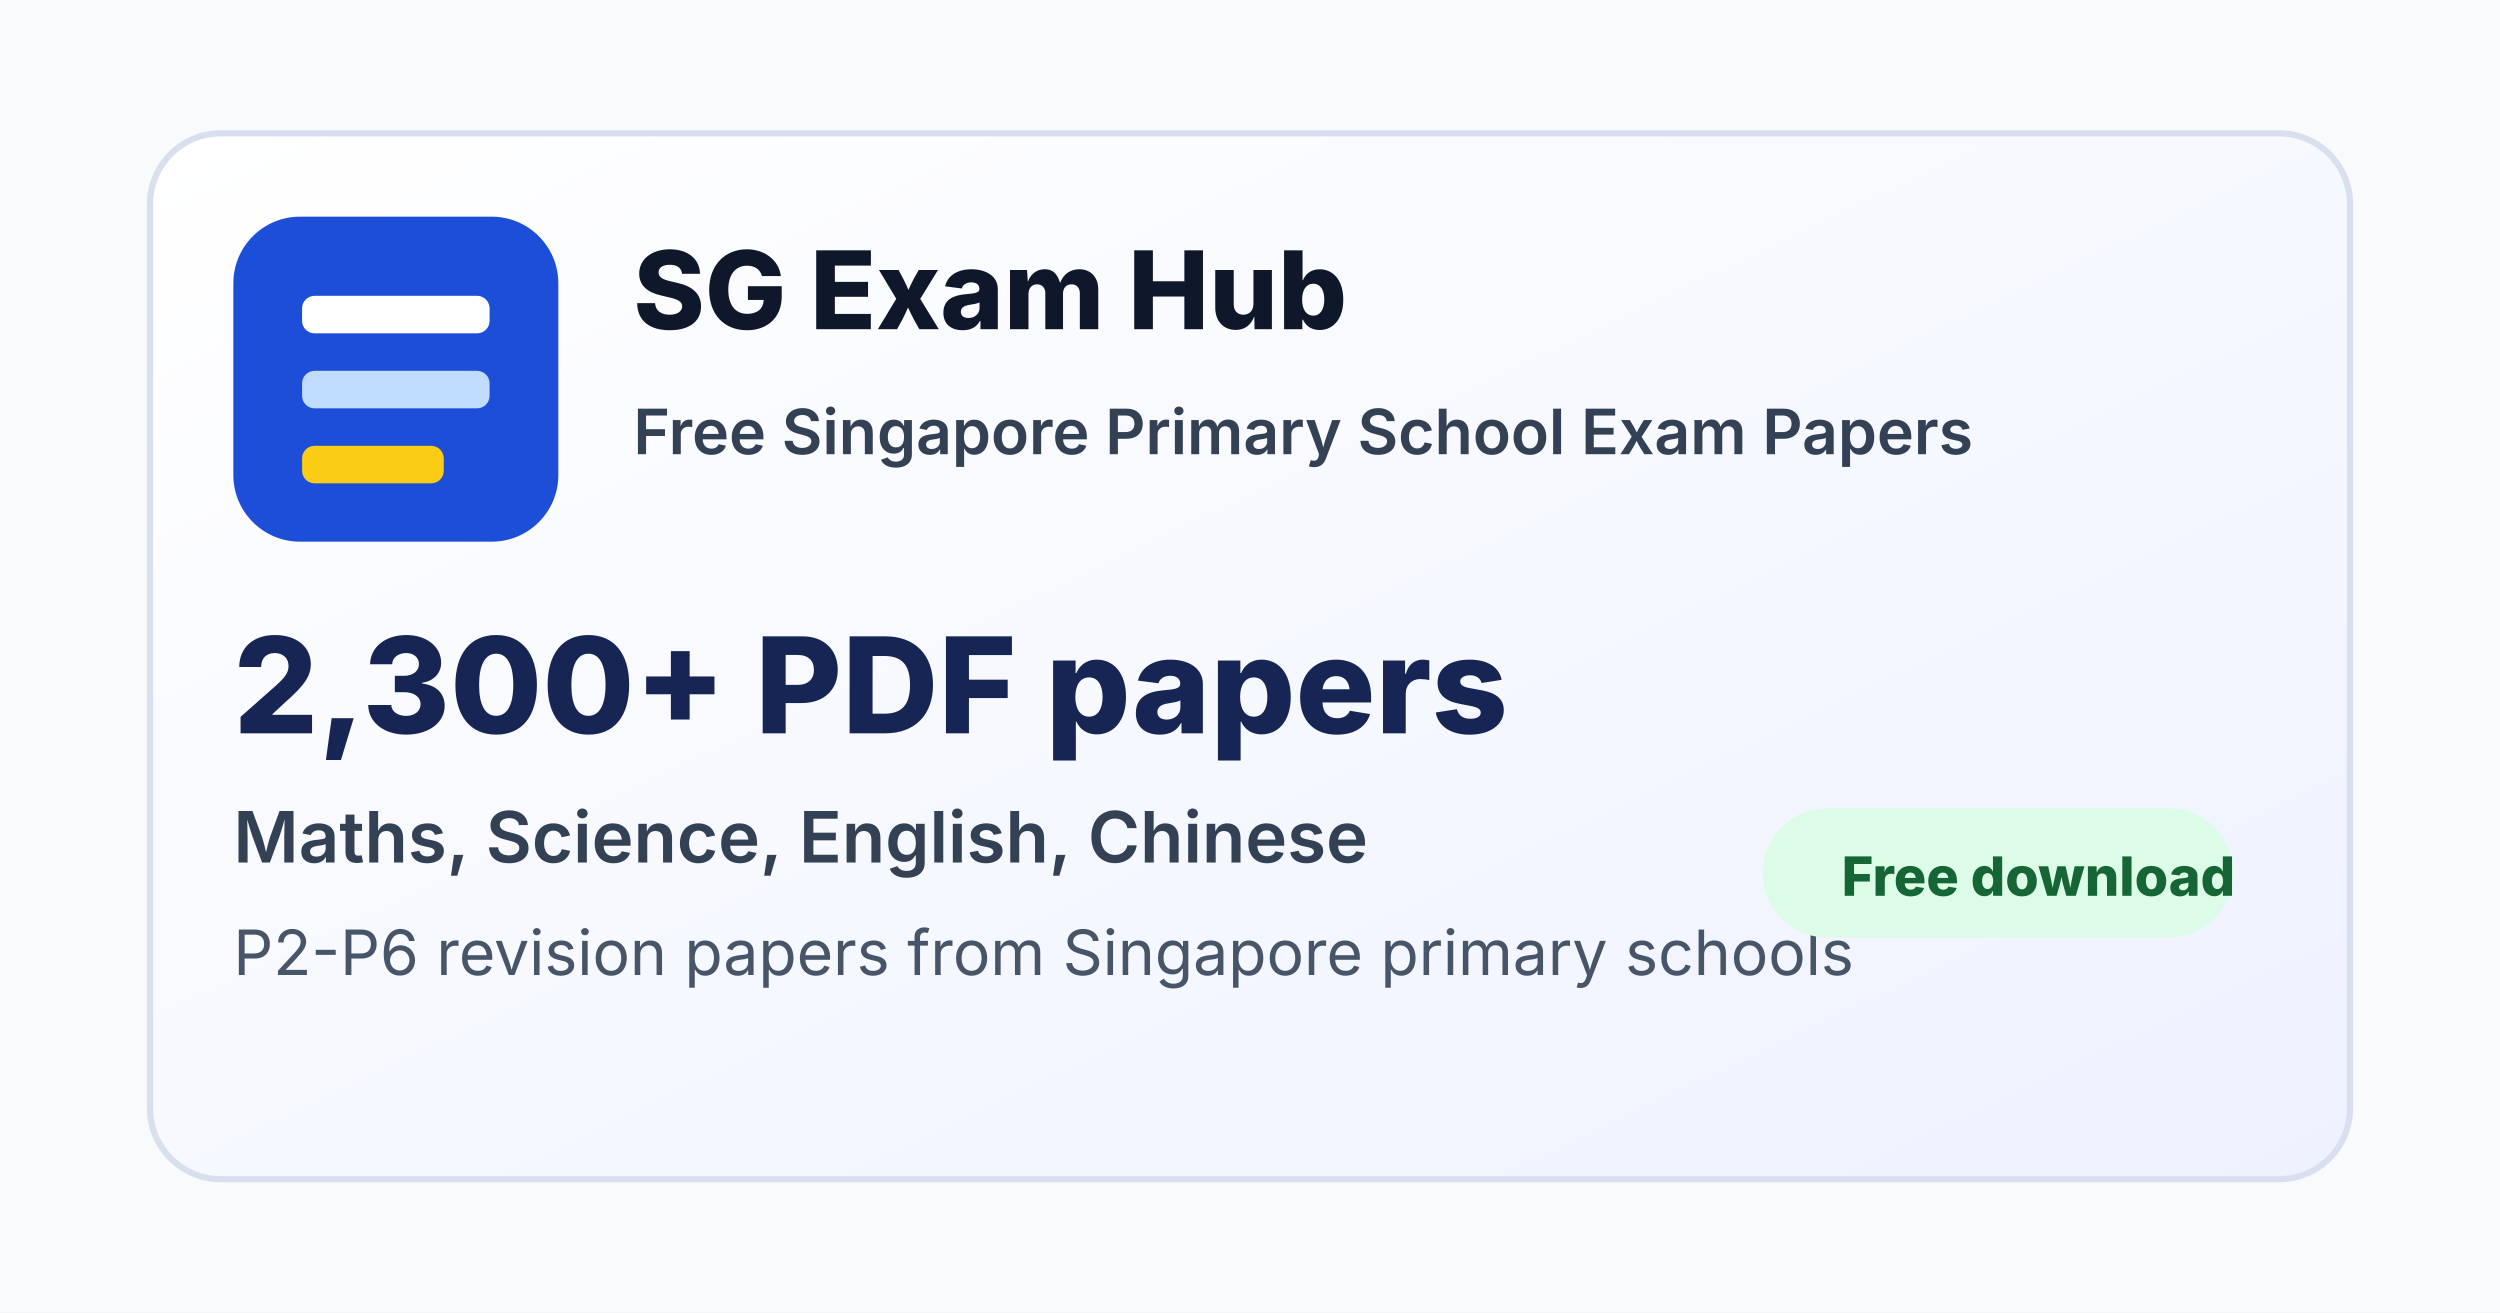
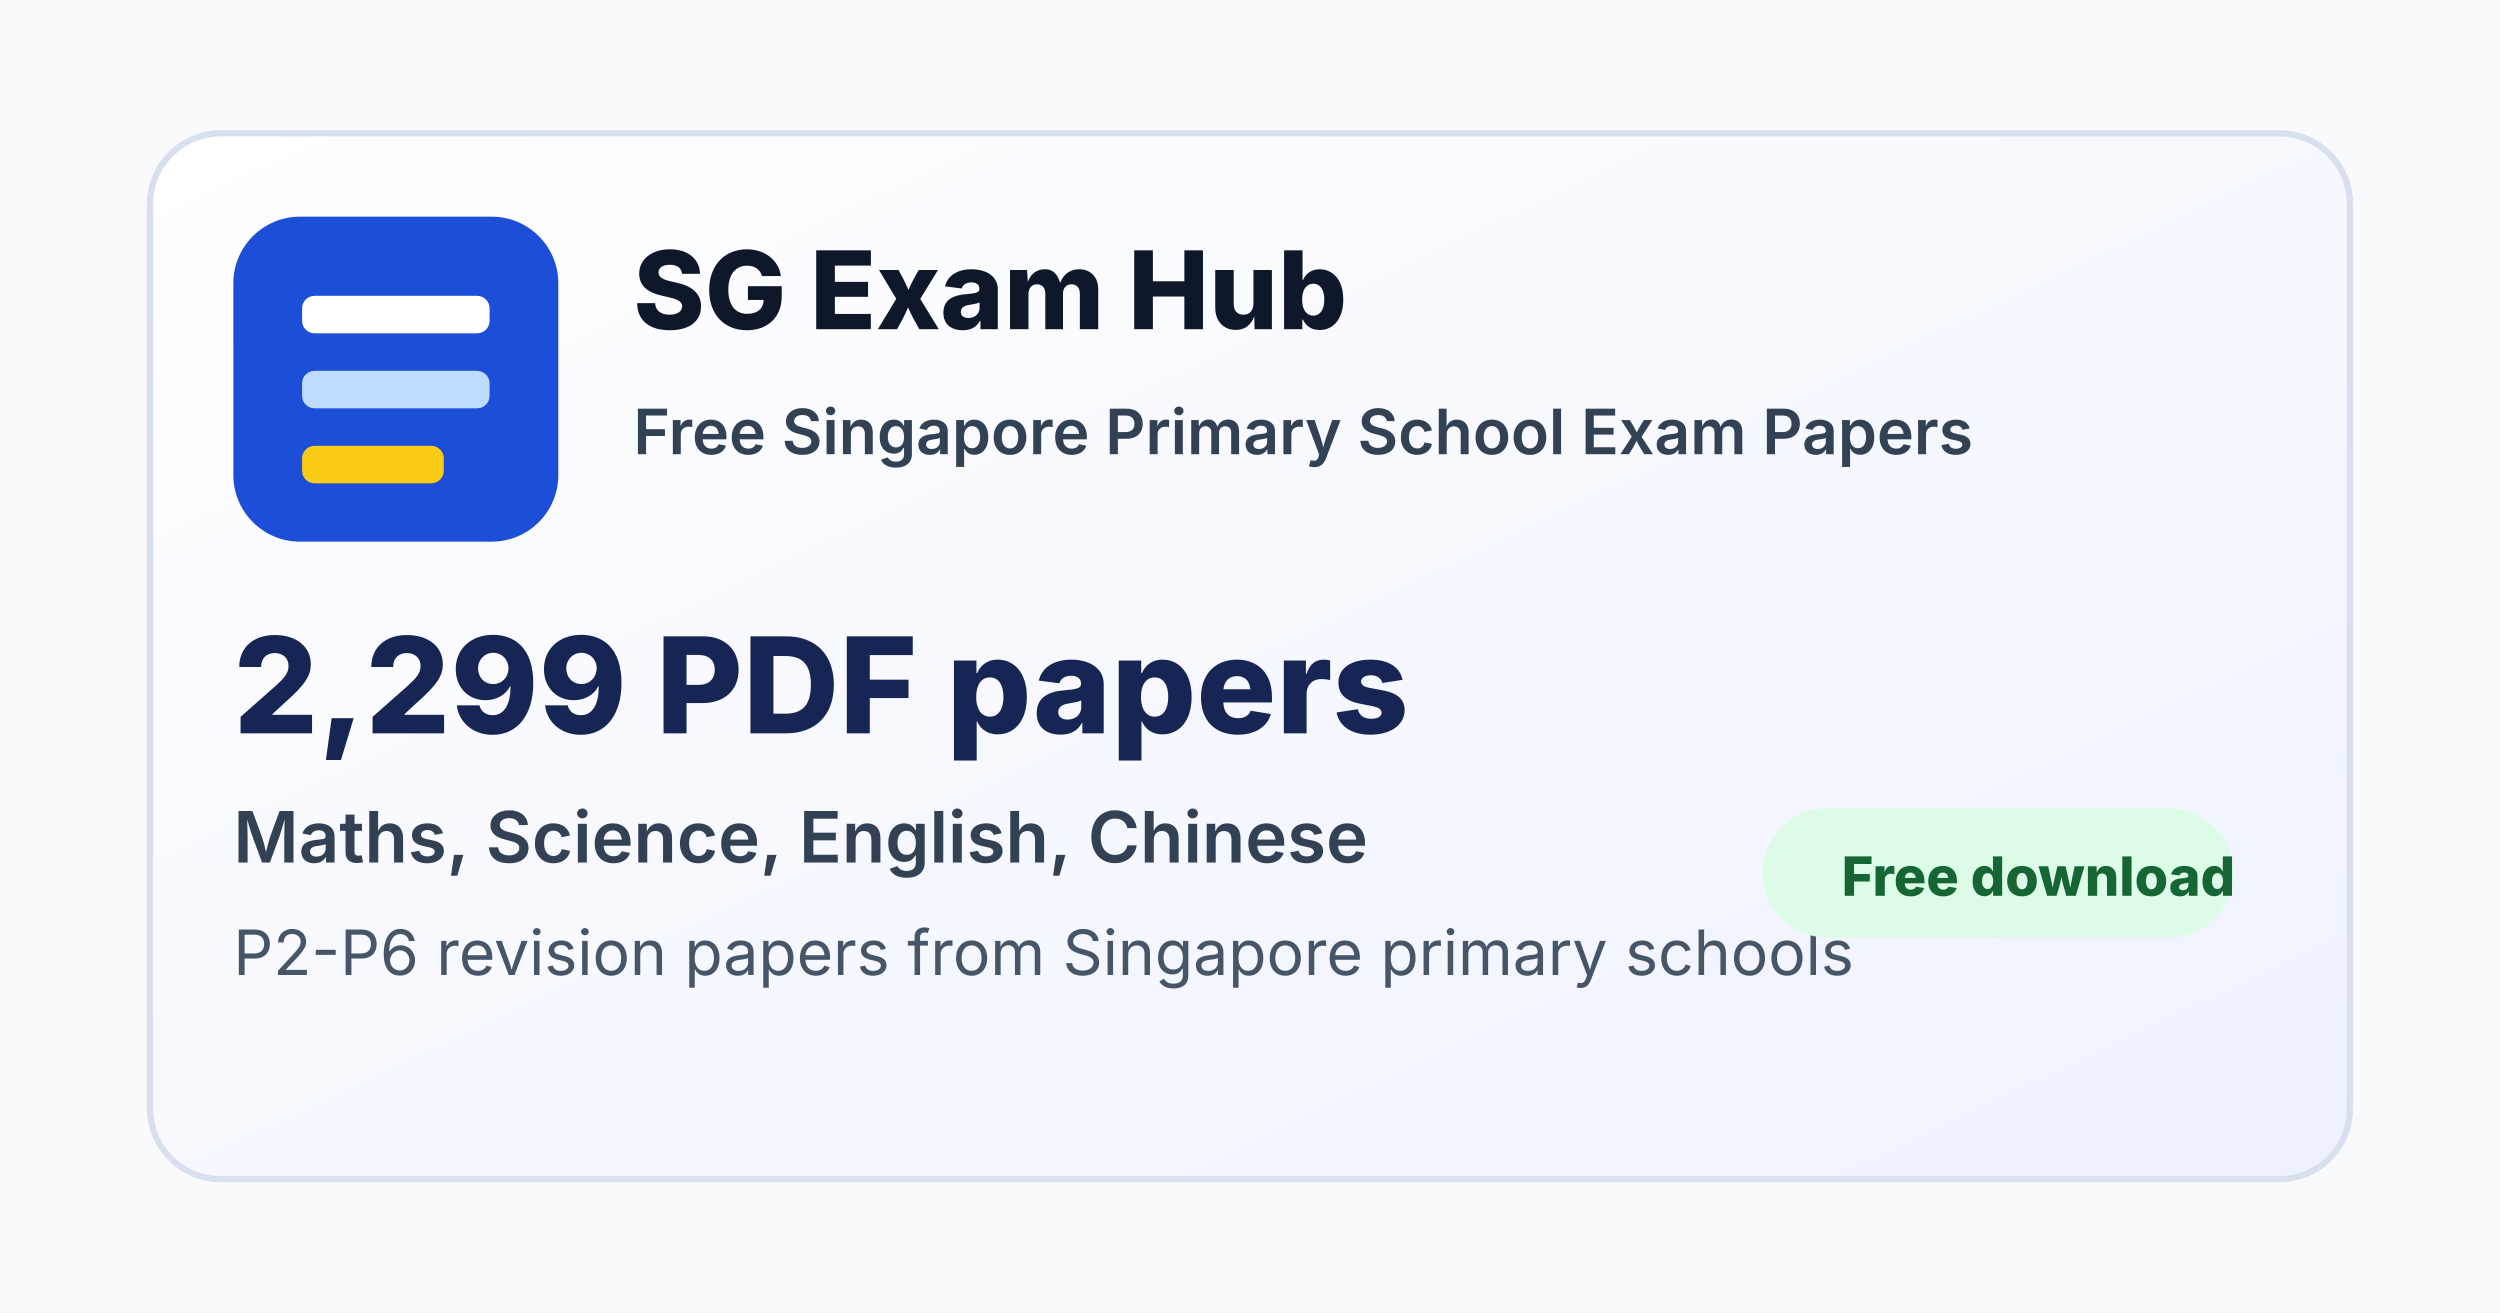
<svg xmlns="http://www.w3.org/2000/svg" width="1200" height="630" viewBox="0 0 1200 630" role="img" aria-labelledby="title desc">
  <defs>
    <linearGradient id="paper" x1="0" y1="0" x2="1" y2="1">
      <stop offset="0" stop-color="#ffffff" />
      <stop offset="1" stop-color="#eef2ff" />
    </linearGradient>
  </defs>
  <rect width="1200" height="630" fill="#f8fafc" />
  <rect x="72" y="64" width="1056" height="502" rx="34" fill="url(#paper)" stroke="#d8e0f0" stroke-width="3" />
  <rect x="112" y="104" width="156" height="156" rx="32" fill="#1d4ed8" />
  <rect x="145" y="142" width="90" height="18" rx="6" fill="#ffffff" />
  <rect x="145" y="178" width="90" height="18" rx="6" fill="#bfdbfe" />
  <rect x="145" y="214" width="68" height="18" rx="6" fill="#facc15" />
  <text x="304" y="158" fill="#0f172a" font-family="Inter, Arial, sans-serif" font-size="52" font-weight="800">SG Exam Hub</text>
  <text x="304" y="218" fill="#334155" font-family="Inter, Arial, sans-serif" font-size="30" font-weight="600">Free Singapore Primary School Exam Papers</text>
-   <text x="112" y="352" fill="#172554" font-family="Inter, Arial, sans-serif" font-size="64" font-weight="800">2,300+ PDF papers</text>
+   <text x="112" y="352" fill="#172554" font-family="Inter, Arial, sans-serif" font-size="64" font-weight="800">2,299 PDF papers</text>
  <text x="112" y="414" fill="#334155" font-family="Inter, Arial, sans-serif" font-size="34" font-weight="600">Maths, Science, English, Chinese</text>
  <text x="112" y="468" fill="#475569" font-family="Inter, Arial, sans-serif" font-size="30">P2-P6 revision papers from Singapore primary schools</text>
  <rect x="846" y="388" width="226" height="62" rx="31" fill="#dcfce7" />
  <text x="884" y="430" fill="#166534" font-family="Inter, Arial, sans-serif" font-size="26" font-weight="800">Free download</text>
</svg>
